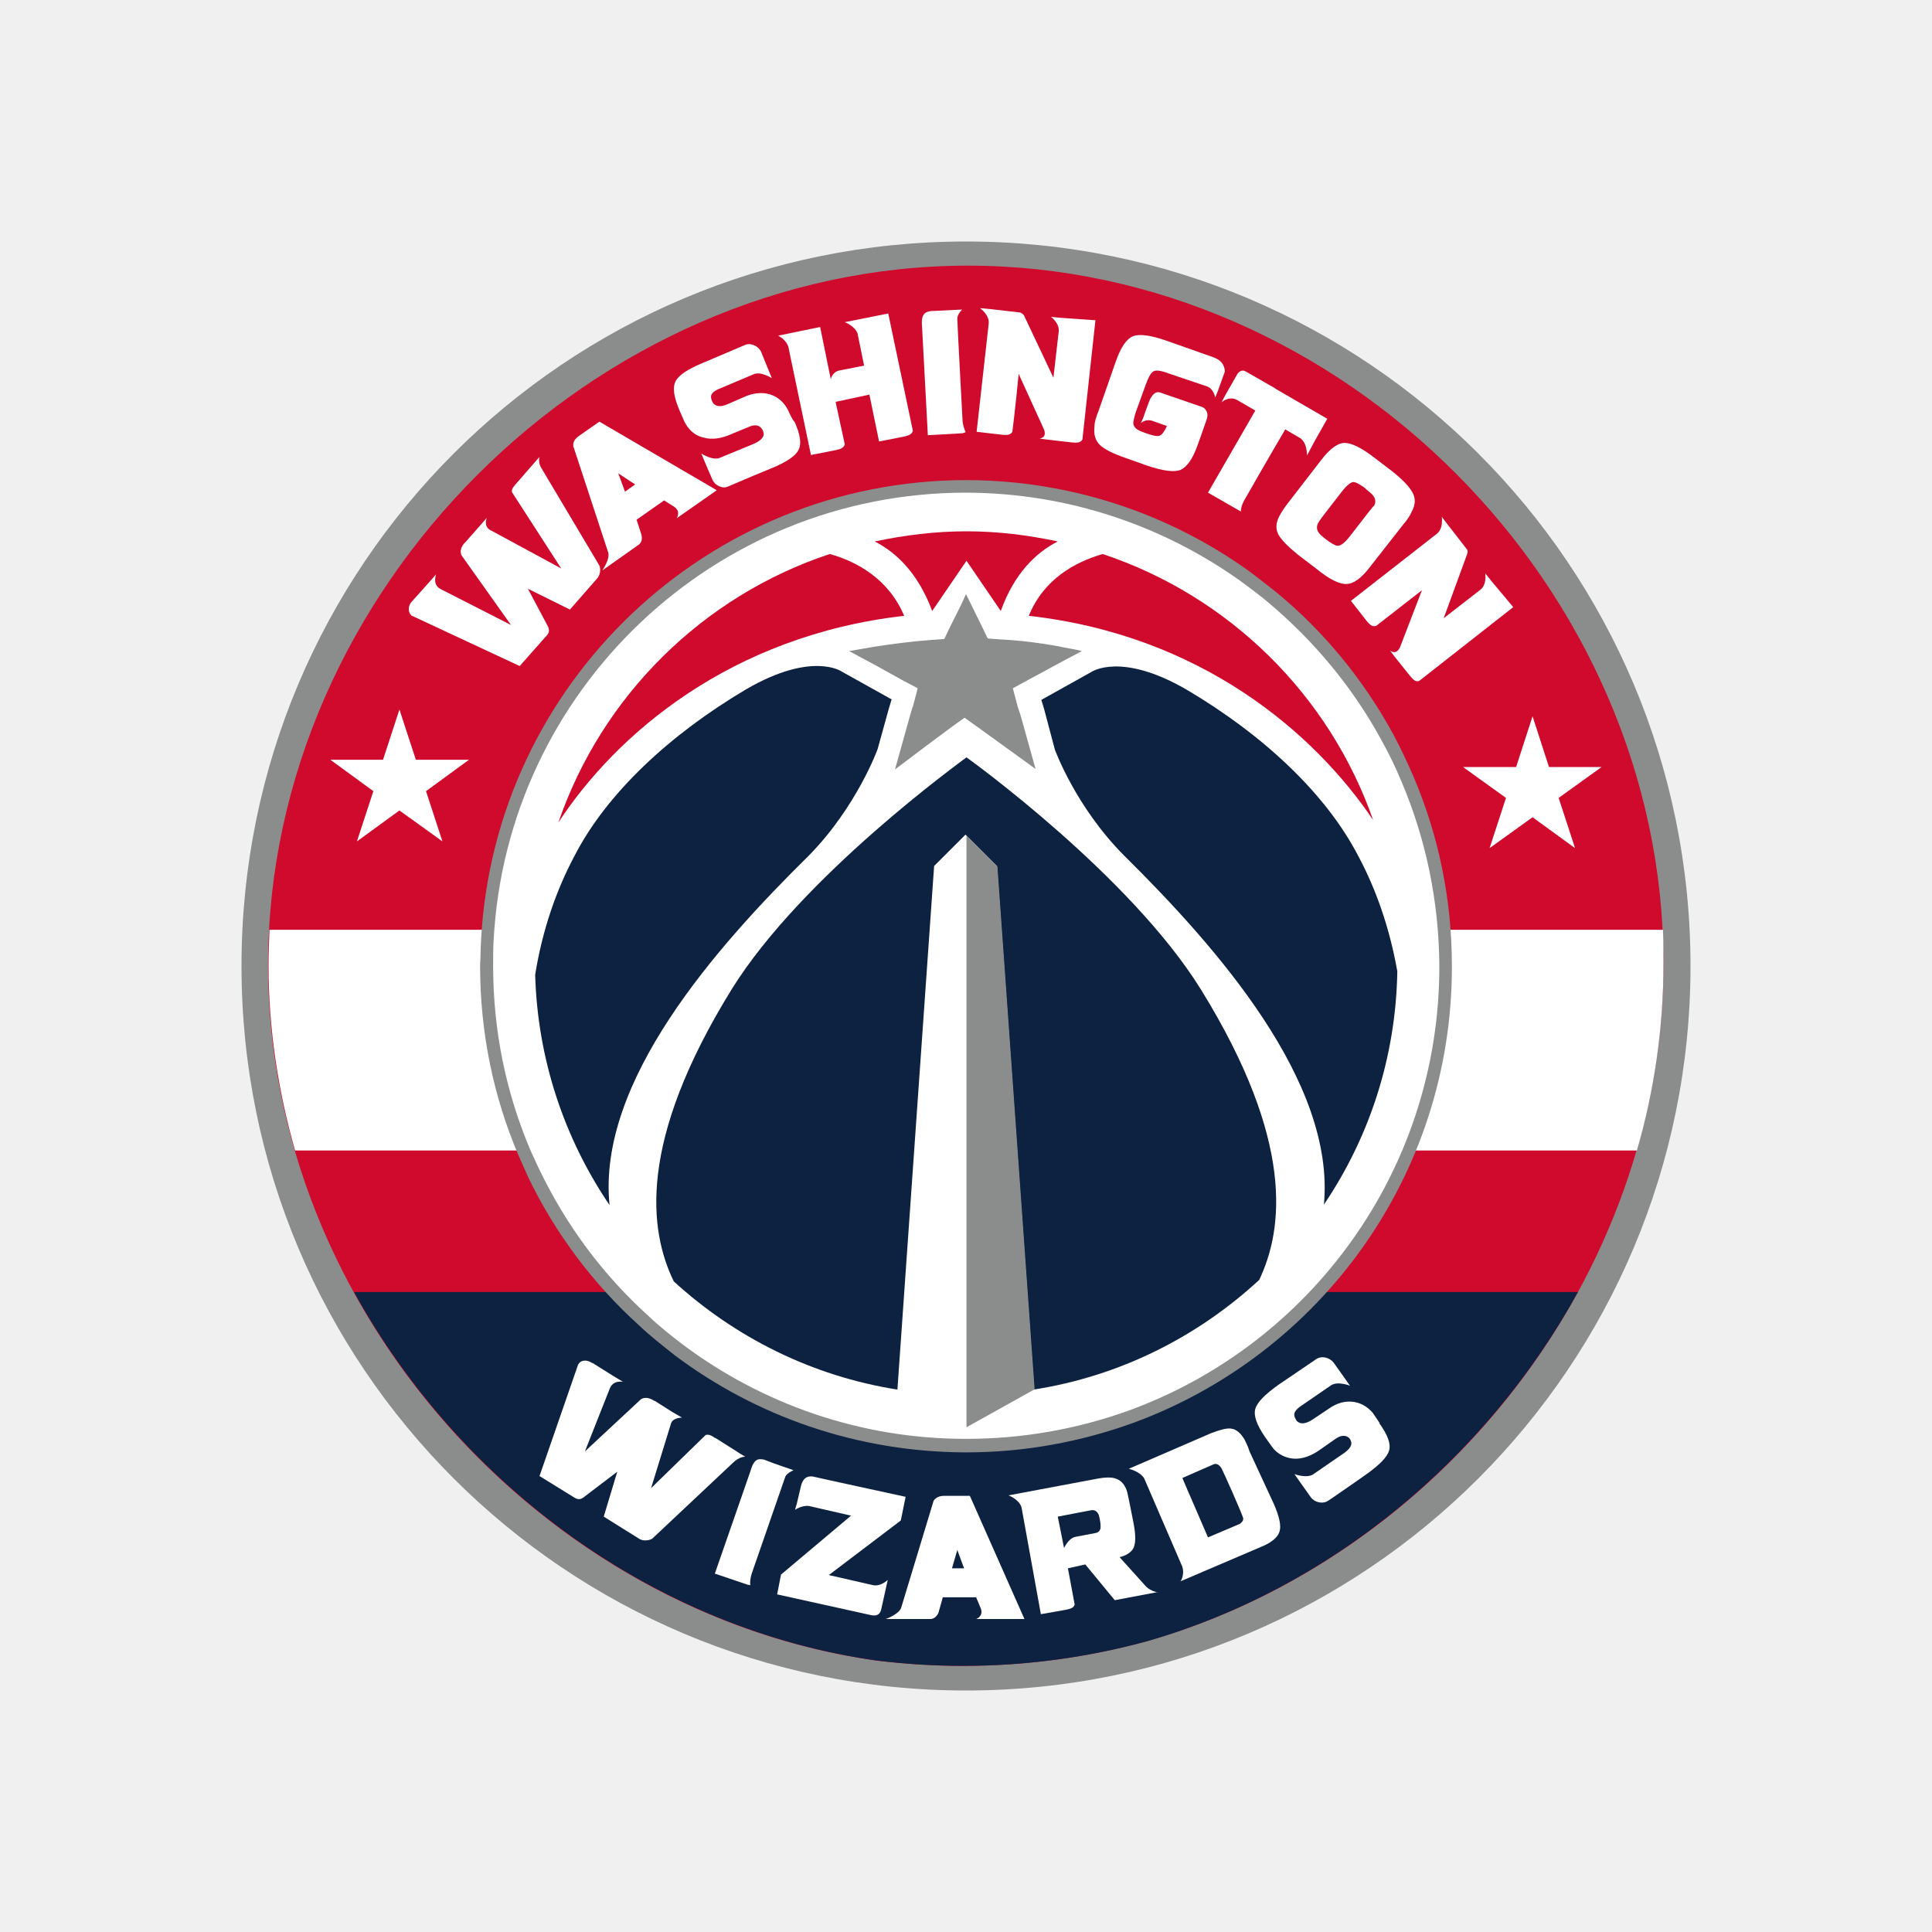
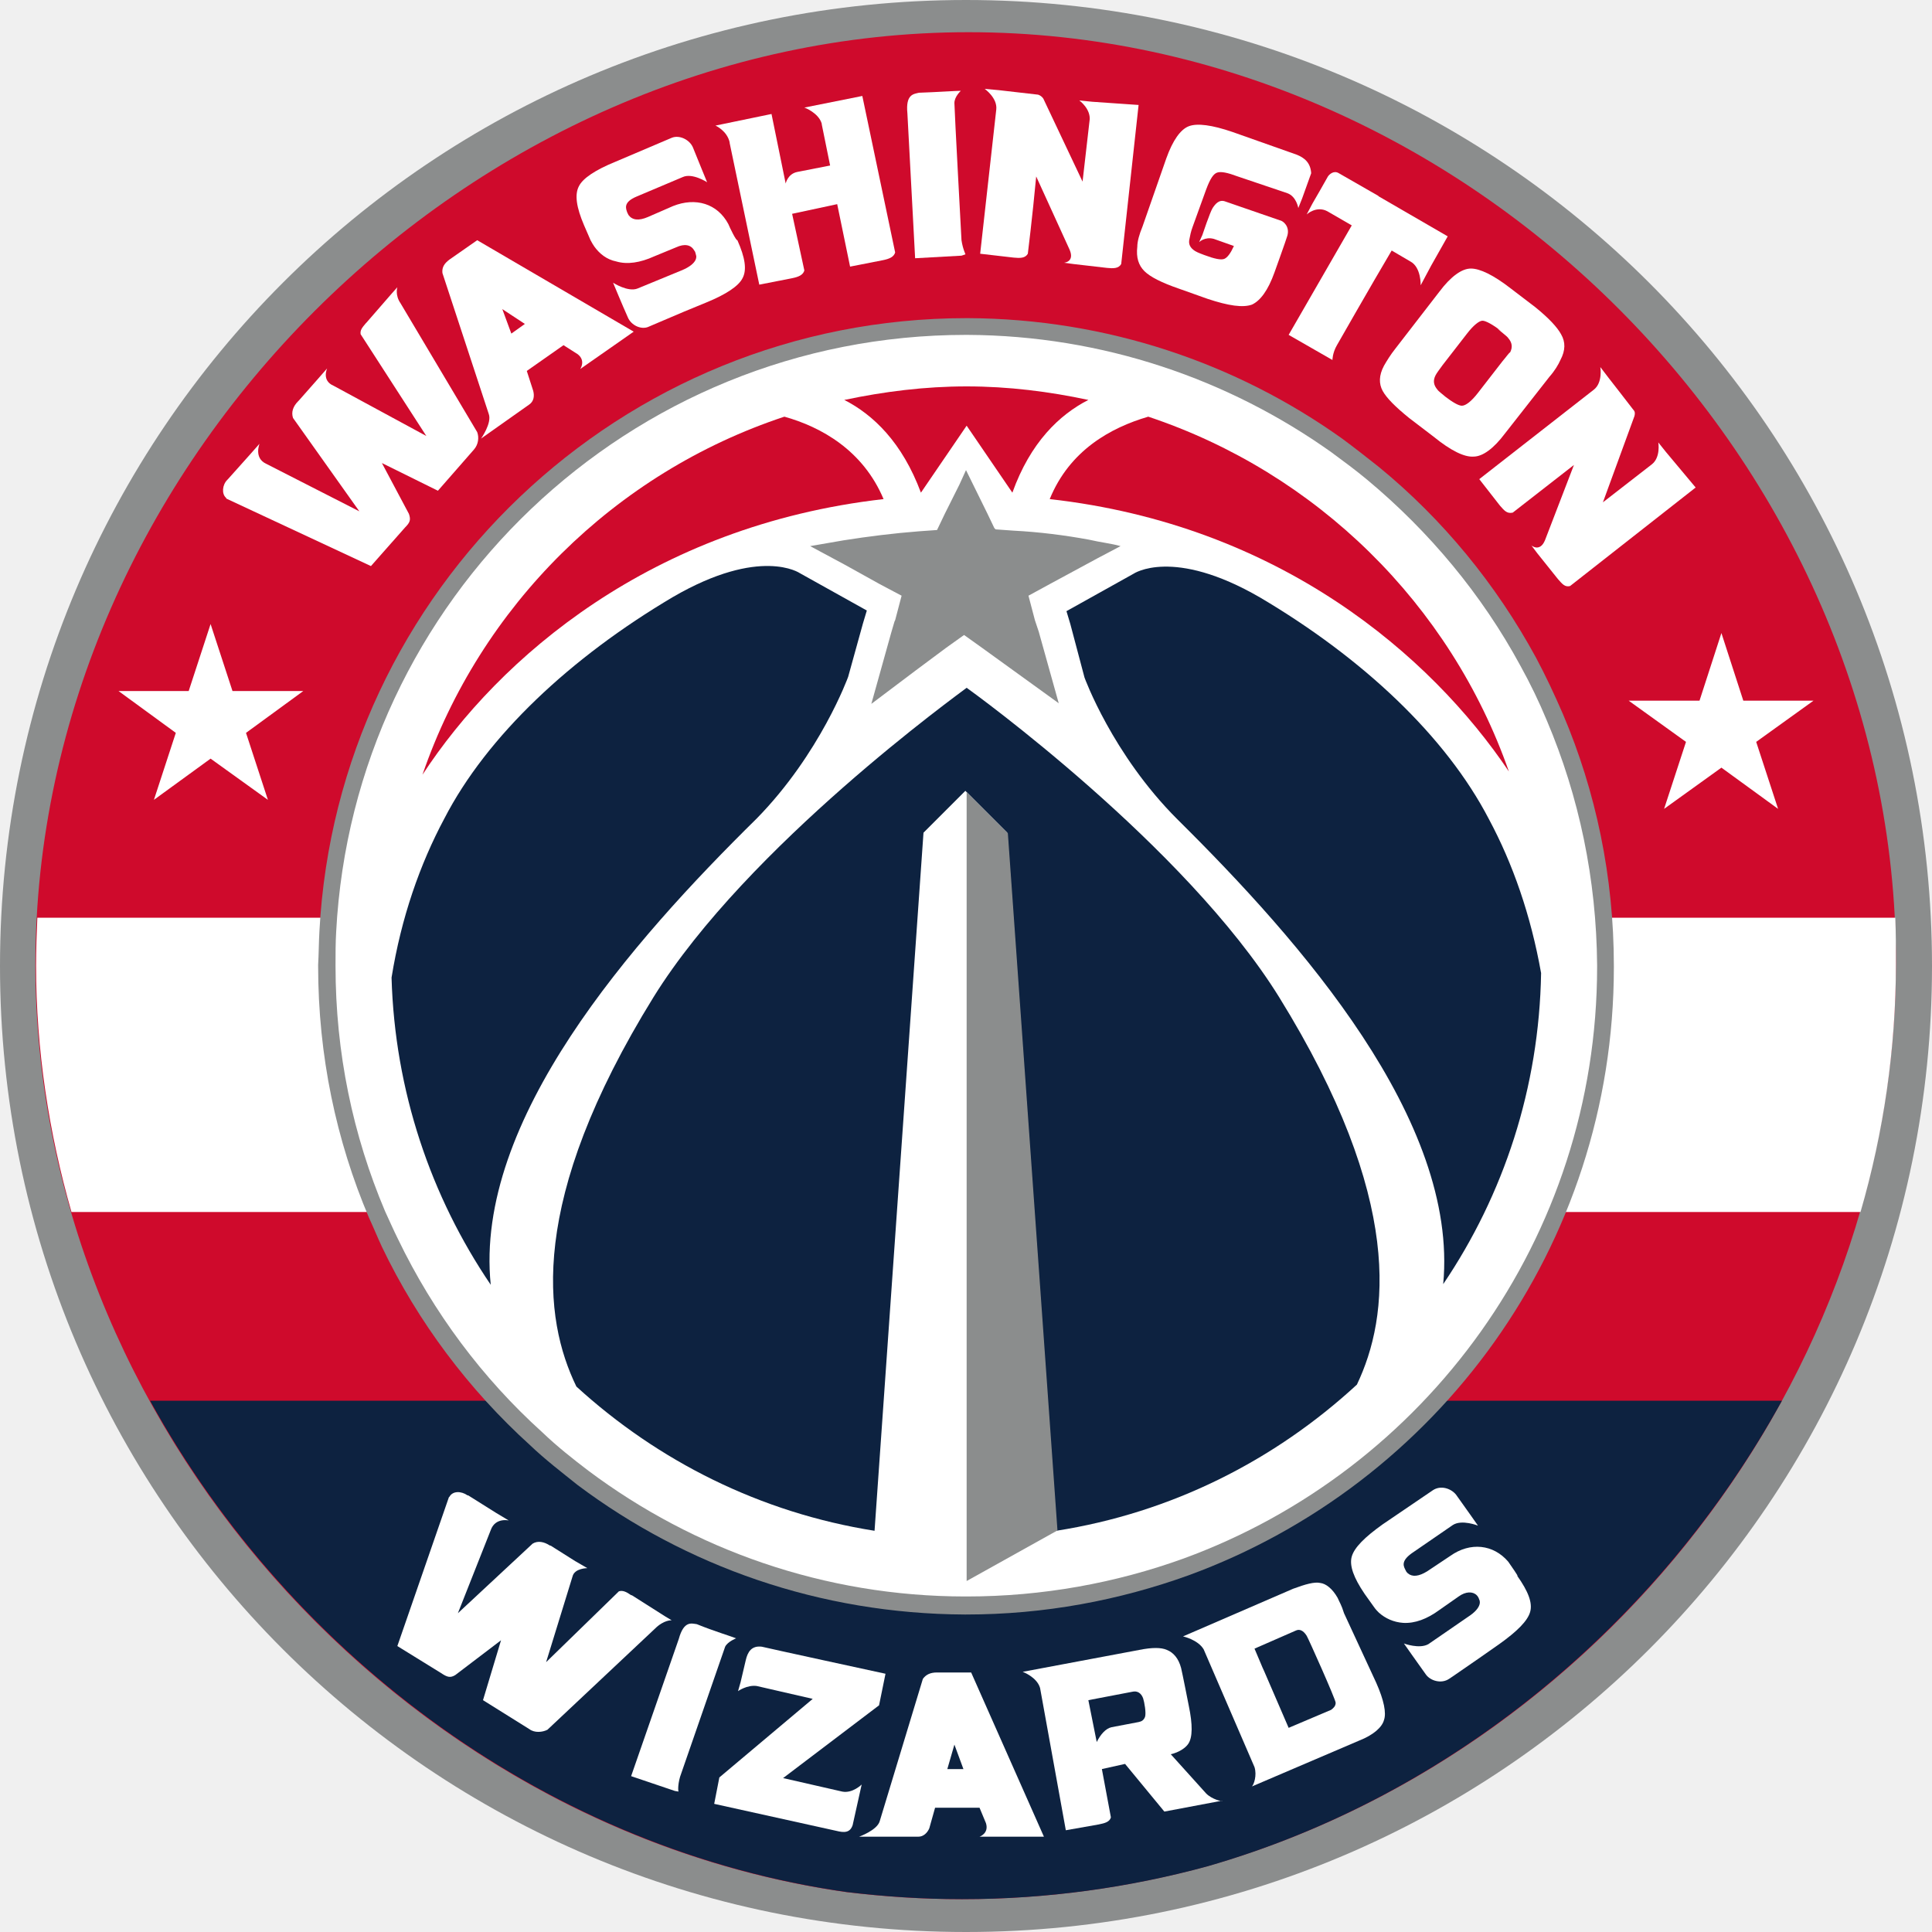
- <svg xmlns="http://www.w3.org/2000/svg" version="1.1" id="Layer_1" x="0px" y="0px" viewBox="0 0 400 400" style="enable-background:new 0 0 400 400;" xml:space="preserve">
+ <svg xmlns="http://www.w3.org/2000/svg" version="1.1" id="Layer_1" x="0px" y="0px" viewBox="50 50 300 300" style="enable-background:new 0 0 400 400;" xml:space="preserve">
  <style type="text/css">
	.st0{fill:#8B8D8D;}
	.st1{fill:#CF0A2C;}
	.st2{fill:#FFFFFF;}
	.st3{fill:#0D2240;}
- </style>
+ 	</style>
  <g>
    <g>
      <path class="st0" d="M200,50c-82.9,0-150,67.1-150,150s67.1,150,150,150s150-67.1,150-150S282.9,50,200,50" />
    </g>
    <g>
      <path class="st1" d="M344.4,199.4c0-77.6-66.4-144.4-144-144.4S55.5,122.2,55.5,199.8c0,71.3,56.6,134.2,125.9,144    c5.8,0.7,11.8,1.1,17.8,1.1h0.1h0.1l0,0c13.1,0,25.9-1.8,38-5.1C298.1,322.5,344.4,264.3,344.4,199.4z" />
    </g>
    <g>
      <path class="st2" d="M344.3,192.5H55.8c-0.1,2.4-0.2,5-0.2,7.4c0,13.1,2,26.1,5.5,38.3c33.9,0,243.3,0,277.8,0    c3.6-12.4,5.5-25.4,5.5-38.6C344.4,197.2,344.4,194.8,344.3,192.5z" />
    </g>
    <path class="st3" d="M181.5,343.8c5.8,0.7,11.8,1.1,17.8,1.1h0.1h0.1l0,0c13.1,0,25.9-1.8,38-5.1c37.9-10.9,70.2-37.8,89.2-72.3   H73.3C95.4,307.6,135.7,337.3,181.5,343.8z" />
    <g>
      <path class="st2" d="M199.3,87.3c0,0-1.1-20.3-1.1-21.3s1-1.9,1-1.9c-0.8,0-3.6,0.2-6.5,0.3c-0.8,0.2-2.1,0.2-1.8,3.2l1.2,22.5    l7.2-0.4l0.6-0.2C200,89.6,199.5,88.7,199.3,87.3" />
      <path class="st2" d="M272.2,91.3l2.6-4.6l-10.7-6.2c0,0,0,0-0.1-0.1l-6.1-3.5c-0.8-0.5-1.5,0.2-1.7,0.5c-0.2,0.4-2.4,4.2-2.4,4.2    l0,0l-0.9,1.7c0,0,1.5-1.4,3.2-0.5l3.8,2.2l-9.8,17l6.8,3.9c0,0,0-1.1,0.7-2.3c0,0,5.3-9.3,8.5-14.7l2.9,1.7    c1.7,0.9,1.6,3.7,1.6,3.7L272.2,91.3z" />
      <path class="st2" d="M251.3,74l-9.9-3.5c-3.2-1.1-5.5-1.4-6.8-0.9c-1.3,0.5-2.5,2.2-3.5,5l-3.7,10.6c-0.5,1.2-0.8,2.3-0.8,3.1    c-0.2,1.7,0.2,2.9,1.1,3.8s2.7,1.8,5.3,2.7l4.5,1.6c3.3,1.1,5.5,1.4,6.9,0.9c1.3-0.6,2.5-2.2,3.5-5c0,0,1.8-5,2-5.7    c0.4-1.4-0.6-2.3-1.2-2.4l-8.4-2.9c-1-0.4-1.6,0.4-2,1s-1.6,4.2-1.6,4.2l-0.5,1.1c0,0,0.9-0.9,2.3-0.5l3.1,1.1    c-0.5,1.1-1,1.8-1.5,2s-1.5,0-3.1-0.6c0,0-1.1-0.4-1.4-0.6c-0.8-0.5-1.1-1.1-0.9-1.9c0.1-0.5,0.2-1.1,0.5-1.9l2.1-5.8    c0.6-1.6,1.1-2.4,1.7-2.6c0.6-0.2,1.6,0,3.2,0.6l7.7,2.6c1.4,0.5,1.7,2.3,1.7,2.3l0.6-1.5l1.4-3.9C253.5,75.3,252.6,74.5,251.3,74    " />
      <path class="st2" d="M174.9,66.7c0,0,2.2,0.8,2.7,2.5v0.1l1.3,6.4l-5.1,1c-1.5,0.3-1.8,1.8-1.8,1.8l-2.2-10.8l-8.7,1.8    c0,0,1.8,0.8,2.2,2.6v0.1l4.6,22l5.1-1c1-0.2,1.7-0.5,1.9-1.2l-1.9-8.8l7-1.5l2,9.7l5.1-1c1-0.2,1.7-0.5,1.9-1.2l-5.1-24.3    L174.9,66.7z" />
      <path class="st2" d="M292.3,105.9c0.8-1.5,0.8-2.8,0.1-4c-0.6-1.1-1.9-2.5-4-4.2l-3.8-2.9c-2.7-2.1-4.8-3.1-6.2-3.1    s-3.1,1.2-4.9,3.6l-6.8,8.8c-0.8,1-1.4,2-1.8,2.7c-0.8,1.5-0.8,2.8-0.2,3.9c0.6,1.1,2,2.5,4.1,4.2l3.8,2.9    c2.7,2.2,4.8,3.2,6.2,3.1c1.4,0,3.1-1.2,4.9-3.6l6.9-8.8C291.4,107.6,292,106.6,292.3,105.9 M283.3,106.1l-3.8,4.9    c-1,1.3-1.9,2-2.5,2c-0.5,0-1.4-0.5-2.7-1.5l0.6,0.5c-0.9-0.8-1.5-1.2-1.7-1.5c-0.6-0.7-0.7-1.4-0.3-2.2c0.2-0.4,0.6-0.9,1.1-1.6    l3.8-4.9c1-1.3,1.9-2,2.4-2s1.6,0.6,2.9,1.6l-0.6-0.4c0.9,0.8,1.5,1.2,1.7,1.5c0.6,0.7,0.7,1.4,0.3,2.2    C284.3,104.8,283.9,105.4,283.3,106.1" />
      <path class="st2" d="M163.1,84.8c-1.7-3.2-5.1-4.2-8.6-2.8l-3.9,1.7c-1.4,0.6-2.4,0.5-3-0.3l-0.2-0.4c-0.2-0.6-0.7-1.6,1.5-2.5    l7.1-3c1.5-0.7,3.8,0.8,3.8,0.8s-1.4-3.4-2.2-5.4c-0.5-1.2-2.1-2-3.3-1.5l-8.7,3.7c-3.2,1.3-5.1,2.6-5.7,3.8    c-0.7,1.3-0.4,3.3,0.8,6.1l1,2.3c0.2,0.4,0.4,0.7,0.6,1c0.8,1.1,1.9,2,3.4,2.3c1.7,0.5,3.7,0.2,5.9-0.8l3.4-1.4    c1.3-0.6,2.3-0.4,2.8,0.5c0.2,0.2,0.2,0.5,0.3,0.8c0,0,0.4,1.2-2.3,2.3l-6.8,2.8c-1.5,0.6-3.8-0.9-3.8-0.9s1.4,3.4,2.3,5.4    c0.5,1.2,2.1,2,3.3,1.4l0.7-0.3l4.7-2l3.4-1.4c3.2-1.3,5.1-2.6,5.7-3.8c0.7-1.3,0.4-3.2-0.8-5.9C164.3,87.4,163.3,85.3,163.1,84.8    " />
      <path class="st2" d="M308.7,120.2l-1.2-1.5c0,0,0.4,2.3-1,3.4l0,0l-7.6,5.9l4.9-13.4c0.1-0.4,0.1-0.7-0.2-1    c-0.6-0.8-3.8-4.9-3.8-4.9l-1.3-1.7c0,0,0.4,2.4-1,3.5l-17.8,13.9l3.2,4.1c0.7,0.8,1.1,1.3,2,1.1c0,0,4.5-3.5,9.5-7.4l-4.5,11.7    c-0.8,1.9-2.1,0.8-2.1,0.8l0.9,1.2l0,0l3.2,4c0.7,0.8,1.1,1.3,1.9,1.1l19.5-15.3L308.7,120.2z" />
      <path class="st2" d="M219.6,65.8l-2-0.2c0,0,1.8,1.3,1.6,3.1v-0.1l-1.1,9.6L212,65.3c-0.2-0.3-0.5-0.5-0.8-0.6    c-0.9-0.1-6.1-0.7-6.1-0.7l-2.2-0.2c0,0,2,1.4,1.8,3.2l-2.5,22.4l5.2,0.6c1,0.1,1.8,0.1,2.2-0.6c0,0,0.7-5.6,1.3-12l5.2,11.4    c0.8,1.9-0.9,2-0.9,2l1.5,0.2l0,0l5.2,0.6c1,0.1,1.8,0.1,2.2-0.6l2.7-24.7L219.6,65.8z" />
      <path class="st2" d="M111.7,94.6l-0.8,0.9l-4,4.6c0,0,0,0-0.1,0.1c-0.6,0.7-0.9,1.1-0.8,1.7l10.2,15.8l-14.4-7.8    c-1.9-0.8-1-2.7-1-2.7l-1.4,1.6l-3,3.4c0,0,0,0-0.1,0.1c-0.8,0.8-1.1,1.7-0.8,2.6l10.3,14.5L91.3,122c-1.9-0.9-1-3.1-1-3.1    l-1.5,1.7l-3.4,3.8c0,0,0,0-0.1,0.1c-0.8,0.8-0.9,2.2-0.2,2.8c0.1,0.1,0,0.1,0,0.1l22.5,10.5l5.3-6c0.8-0.8,0.9-1.2,0.6-2.1    l-4.2-7.9l8.7,4.3l5.6-6.4c0.7-0.8,0.8-1.9,0.5-2.7l-11.9-20C111.3,95.8,111.7,94.6,111.7,94.6" />
      <path class="st2" d="M124.1,87.3l-4.3,3c-0.8,0.6-1.2,1.2-1.1,2.1l7.2,21.9c0.5,1.4-1.2,3.8-1.2,3.8l7.5-5.3    c0.7-0.5,0.8-1.3,0.6-2.1l-1-3.1l5.7-4l2.2,1.4c1.3,1,0.4,2.3,0.4,2.3l8.3-5.8L124.1,87.3z M129.4,101.8L128,98l3.5,2.3    L129.4,101.8z" />
      <polygon class="st2" points="82.7,146.9 86.1,157.3 97.1,157.3 88.2,163.8 91.6,174.2 82.7,167.8 73.9,174.2 77.3,163.8     68.4,157.3 79.3,157.3   " />
      <polygon class="st2" points="317.3,148.3 313.9,158.8 302.9,158.8 311.8,165.2 308.4,175.6 317.3,169.2 326.1,175.6 322.7,165.2     331.6,158.8 320.7,158.8   " />
    </g>
    <g>
      <path class="st2" d="M200.8,309.7h-5.3c-1,0-1.7,0.3-2.2,1l-6.7,22.1c-0.4,1.4-3.2,2.4-3.2,2.4h9.2c0.8,0,1.4-0.6,1.7-1.3l0.9-3.2    h6.9l1,2.4c0.5,1.6-1,2.1-1,2.1h10L200.8,309.7z M197.1,324.7l1.1-3.8l1.4,3.8H197.1z" />
      <path class="st2" d="M237.3,328.5l-5.5-6.1c1.3-0.3,2.3-1,2.7-1.6c0.7-1,0.7-3,0.1-5.9c0,0-1-5.1-1.2-5.9    c-0.4-1.5-1.2-2.4-2.2-2.8c-0.9-0.4-2.3-0.4-4.3,0l-18.1,3.4c0,0,2.2,0.8,2.7,2.5l4,22.1l5.1-0.9c1-0.2,1.7-0.4,1.9-1.1l-1.4-7.5    l3.6-0.8l6.1,7.4l9-1.7C239.8,329.8,238.2,329.4,237.3,328.5 M227.5,313.7c0.2,0.6,0.5,2.3,0.3,2.9c-0.2,0.5-0.5,0.7-1,0.8    l-4.2,0.8c-0.9,0.2-1.7,1.1-2.3,2.3L219,314l6.8-1.3C226.6,312.5,227.2,312.9,227.5,313.7" />
      <path class="st2" d="M257.7,298.1c-0.8-1.4-1.8-2.2-2.7-2.3c-0.9-0.2-2.3,0.2-4.2,0.9l-17.1,7.4c0,0,2.3,0.5,3.2,2l7.9,18.3    c0.4,1.3-0.1,2.7-0.4,3l16.6-7.1c2.3-0.9,3.6-2.1,3.9-3.2c0.4-1.1,0-3.1-1.2-5.8l-5-10.8C258.3,299.2,258,298.8,257.7,298.1     M252.9,304c0.3,0.5,4.5,9.9,4.5,10.4s-0.3,0.8-0.7,1.1l-6.6,2.8l-3.8-8.8c-0.3-0.6-0.8-1.9-1.5-3.5l6.4-2.8    C251.8,302.9,252.4,303.2,252.9,304" />
      <path class="st2" d="M186.5,314.8l1-4.9c0,0-18.9-4.1-19.2-4.2c-1.6-0.2-2.2,0.8-2.5,2.1l-0.8,3.4l0,0l-0.4,1.4c0,0,1.4-1,2.9-0.8    l8.7,2L161.7,326l-0.8,4.1l19,4.2c1.2,0.3,2.1,0.3,2.5-0.9l1.4-6.3c0,0-1.4,1.4-3,1.1l-9.2-2.1L186.5,314.8z" />
      <path class="st2" d="M155.6,325.9c0,0,6.7-19.3,7-20.2c0.4-0.8,1.7-1.3,1.7-1.3c-0.7-0.3-3.4-1.1-6.1-2.2c-0.8-0.1-2-0.6-2.8,2.3    l-7.4,21.3l6.8,2.3l0.6,0.1C155.3,328.3,155.2,327.3,155.6,325.9" />
      <path class="st2" d="M154.3,301.6l-1-0.6l-5.2-3.3h-0.1c-0.7-0.5-1.3-0.8-1.9-0.6l-11.3,11l4.1-13.3c0.3-1.3,2.3-1.3,2.3-1.3    l-1.9-1.1l-3.8-2.4h-0.1c-0.9-0.6-1.9-0.8-2.7-0.3l-11.6,10.8l5.1-12.9c0.7-2,2.8-1.5,2.8-1.5l-2-1.2l-4.3-2.7h-0.1    c-1-0.7-2.3-0.7-2.8,0.2c-0.1,0.1-0.1,0.1-0.1,0.1l-8,23.1l6.8,4.2c0.9,0.6,1.4,0.8,2.2,0.3l7.1-5.4l-2.8,9.3l7.2,4.5    c0.8,0.6,2,0.5,2.8,0.1l16.7-15.7C153.1,301.5,154.3,301.6,154.3,301.6" />
      <path class="st2" d="M284.2,292.5c-2.3-2.7-5.9-3.1-9-0.9l-3.6,2.4c-1.3,0.8-2.3,0.9-3,0.3c0,0-0.3-0.3-0.3-0.4    c-0.3-0.6-0.9-1.4,0.9-2.7l6.4-4.4c1.4-0.9,3.9,0.1,3.9,0.1s-2.1-3-3.4-4.8c-0.8-1-2.4-1.5-3.6-0.7l-7.8,5.3c-2.8,2-4.4,3.6-4.8,5    s0.3,3.3,2,5.8l1.5,2.1c0.2,0.3,0.5,0.6,0.7,0.8c1,0.9,2.3,1.5,3.8,1.6c1.8,0.1,3.7-0.6,5.6-2l3-2.1c1.1-0.8,2.2-0.8,2.8-0.2    c0.2,0.2,0.3,0.4,0.4,0.7c0,0,0.7,1.1-1.8,2.7l-6.1,4.2c-1.4,0.8-3.8-0.1-3.8-0.1s2.1,3,3.4,4.8c0.7,1,2.4,1.5,3.6,0.7l0.6-0.4    l4.2-2.9l3-2.1c2.8-2,4.4-3.6,4.8-5s-0.3-3.2-2-5.6C285.9,294.9,284.6,293.1,284.2,292.5" />
    </g>
    <path class="st0" d="M288.5,152.1c-6.2-11.4-14.5-21.5-24.4-29.6c-1.9-1.5-3.8-3-5.7-4.4c-16.4-11.7-36.5-18.6-58.1-18.7h-0.2   c-53.7,0-97.7,42.2-100.5,95.2c-0.1,1.7-0.1,3.5-0.2,5.2v0.2c0,13.9,2.8,27.1,7.9,39.1c0.7,1.5,1.3,3,2,4.5   c5.6,11.7,13.5,22.2,23,30.8c2.3,2.2,4.9,4.2,7.4,6.2c16.8,12.6,37.6,20,60.1,20.1h0.1h0.1l0,0c12.2,0,23.8-2.2,34.6-6.1   c38.5-14.1,66-51,66-94.4v-0.1l0,0V200c0-13.9-2.8-27.1-7.9-39.1C291.4,157.9,290,154.9,288.5,152.1" />
    <path class="st2" d="M290.2,161.9c-1.2-2.9-2.6-5.8-4.1-8.5c-6-11.1-14.2-20.9-23.8-28.9c-1.8-1.5-3.7-2.9-5.6-4.3   c-15.9-11.3-35.4-18.1-56.5-18.2h-0.2c-52.3,0-95.1,41.1-97.8,92.7c-0.1,1.7-0.1,3.4-0.1,5.1v0.2c0,13.5,2.7,26.3,7.7,38.1   c0.7,1.5,1.3,2.9,2,4.3c5.5,11.4,13.1,21.6,22.4,30c2.3,2.2,4.7,4.1,7.2,6c16.3,12.2,36.6,19.5,58.5,19.5h0.1h0.1l0,0   c11.8,0,23.2-2.1,33.7-5.9c37.5-13.7,64.2-49.7,64.2-91.9V200l0,0v-0.1C297.9,186.5,295.2,173.7,290.2,161.9z" />
    <path class="st3" d="M181.7,155.1l2.3-8.3l0.6-2l-10.4-5.8c0,0-6.1-4.2-19.7,3.7c-15.9,9.4-28.9,21.6-35.5,34.4   c-3.8,7.1-6.7,15.4-8.2,24.7c0.5,17.6,6.1,34,15.4,47.7c-2.6-25.5,21.9-53.3,41.3-72.4C177.4,167,181.7,155.1,181.7,155.1" />
    <path class="st3" d="M245.7,142.8c-13.6-7.9-19.7-3.7-19.7-3.7l-10.4,5.8l0.6,2l2.2,8.3c0,0,4.3,11.9,14.4,22   c19.2,19,43.7,46.8,41.3,72.2c9.4-13.9,14.9-30.5,15.2-48.3c-1.6-9-4.4-17-8.1-23.9C274.5,164.3,261.6,152.2,245.7,142.8" />
    <path class="st1" d="M213,127.5c35.7,4,59.2,24.3,71.3,42.3c-9.1-26-29.9-46.4-56-55.1C222.5,116.4,216.1,119.9,213,127.5" />
    <path class="st1" d="M187.2,127.5c-3.2-7.6-9.7-11.2-15.4-12.8c-26.3,8.7-47.2,29.4-56.2,55.6C127.5,152.1,151.2,131.6,187.2,127.5   " />
    <path class="st1" d="M193,126.5l7.1-10.4l7.1,10.4c2.8-7.8,7.3-12.1,11.8-14.4c-6.1-1.3-12.4-2.1-18.9-2.1s-12.8,0.8-19,2.1   C185.6,114.4,190.1,118.7,193,126.5" />
    <path class="st3" d="M200.1,156.8c-1,0.8-34,24.5-48.6,48c-19.6,31.7-17.1,50-12,60.5c12.7,11.6,28.6,19.6,46.3,22.4l7.6-108.4   l6.4-6.4l0.1-0.1l0,0l0,0l0.1,0.1l6.4,6.4l7.7,108.3l-0.1,0.1c17.9-2.8,33.9-10.9,46.7-22.7c5-10.5,7.4-28.7-12.1-60.2   C234,181.3,201.1,157.5,200.1,156.8" />
    <polygon class="st0" points="206.5,179.4 200.1,173 200.1,295.5 214.1,287.7 214.1,287.7 214.2,287.6  " />
    <path class="st0" d="M219.1,133.8c-3.8-0.7-7.8-1.2-11.7-1.4l-2.8-0.2l-0.1-0.1l-0.1-0.1l-1.1-2.3l-0.1-0.2l0,0L200,123l-1,2.2   l-2.1,4.2l0,0l-0.1,0.2l-0.1,0.2l-1.1,2.3l-0.1,0.2l0,0l-2.8,0.2c-3.9,0.3-7.9,0.8-11.7,1.4c-1.7,0.3-3.5,0.6-5.2,0.9l0,0l0,0   l5.4,2.9l5.4,3l1.7,0.9l1.7,0.9l-1,3.8l-0.1,0.2l-0.5,1.7l-3.1,11.1l0,0l0,0l6.9-5.2l4.7-3.5l1.4-1l1.4-1l0,0v-0.1l0,0l0,0v0.1l0,0   l1.4,1l1.4,1l11.9,8.6l-3.1-11.1l-0.3-0.9l-0.3-0.9l-1-3.8l1.1-0.6l2.2-1.2l7.4-4l3.6-1.9l0,0l0,0   C222.6,134.4,220.8,134.2,219.1,133.8" />
  </g>
</svg>
